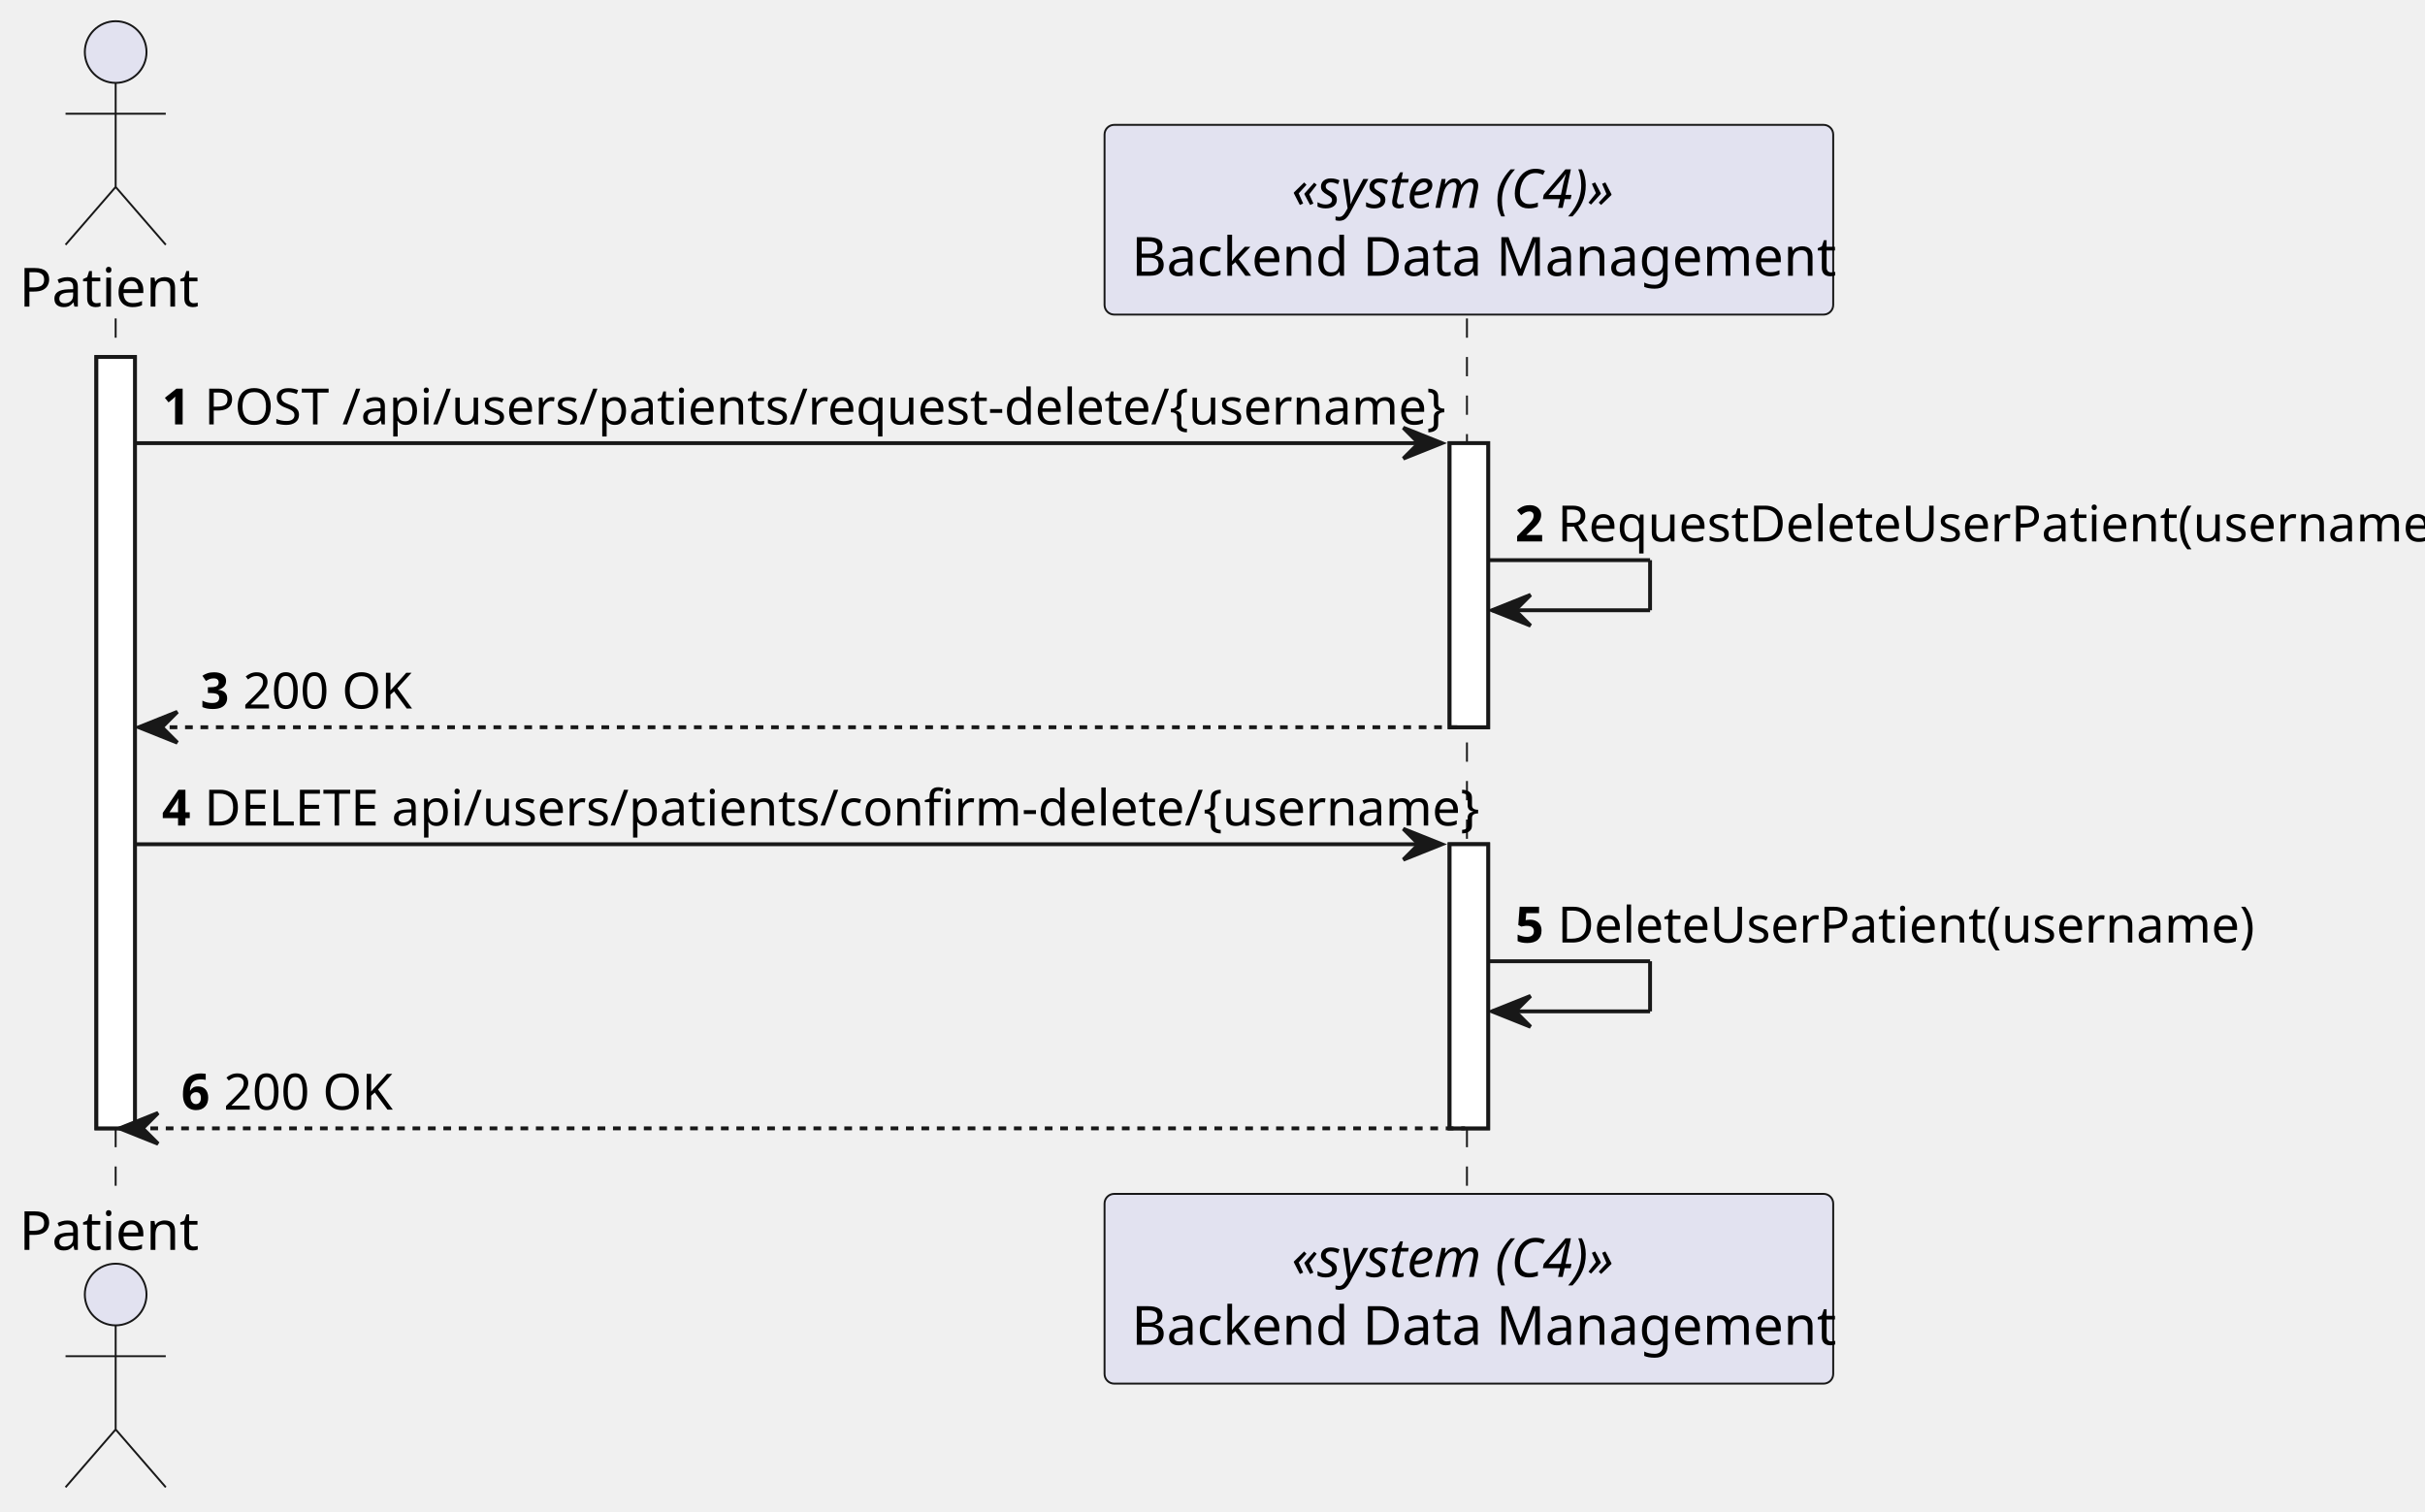
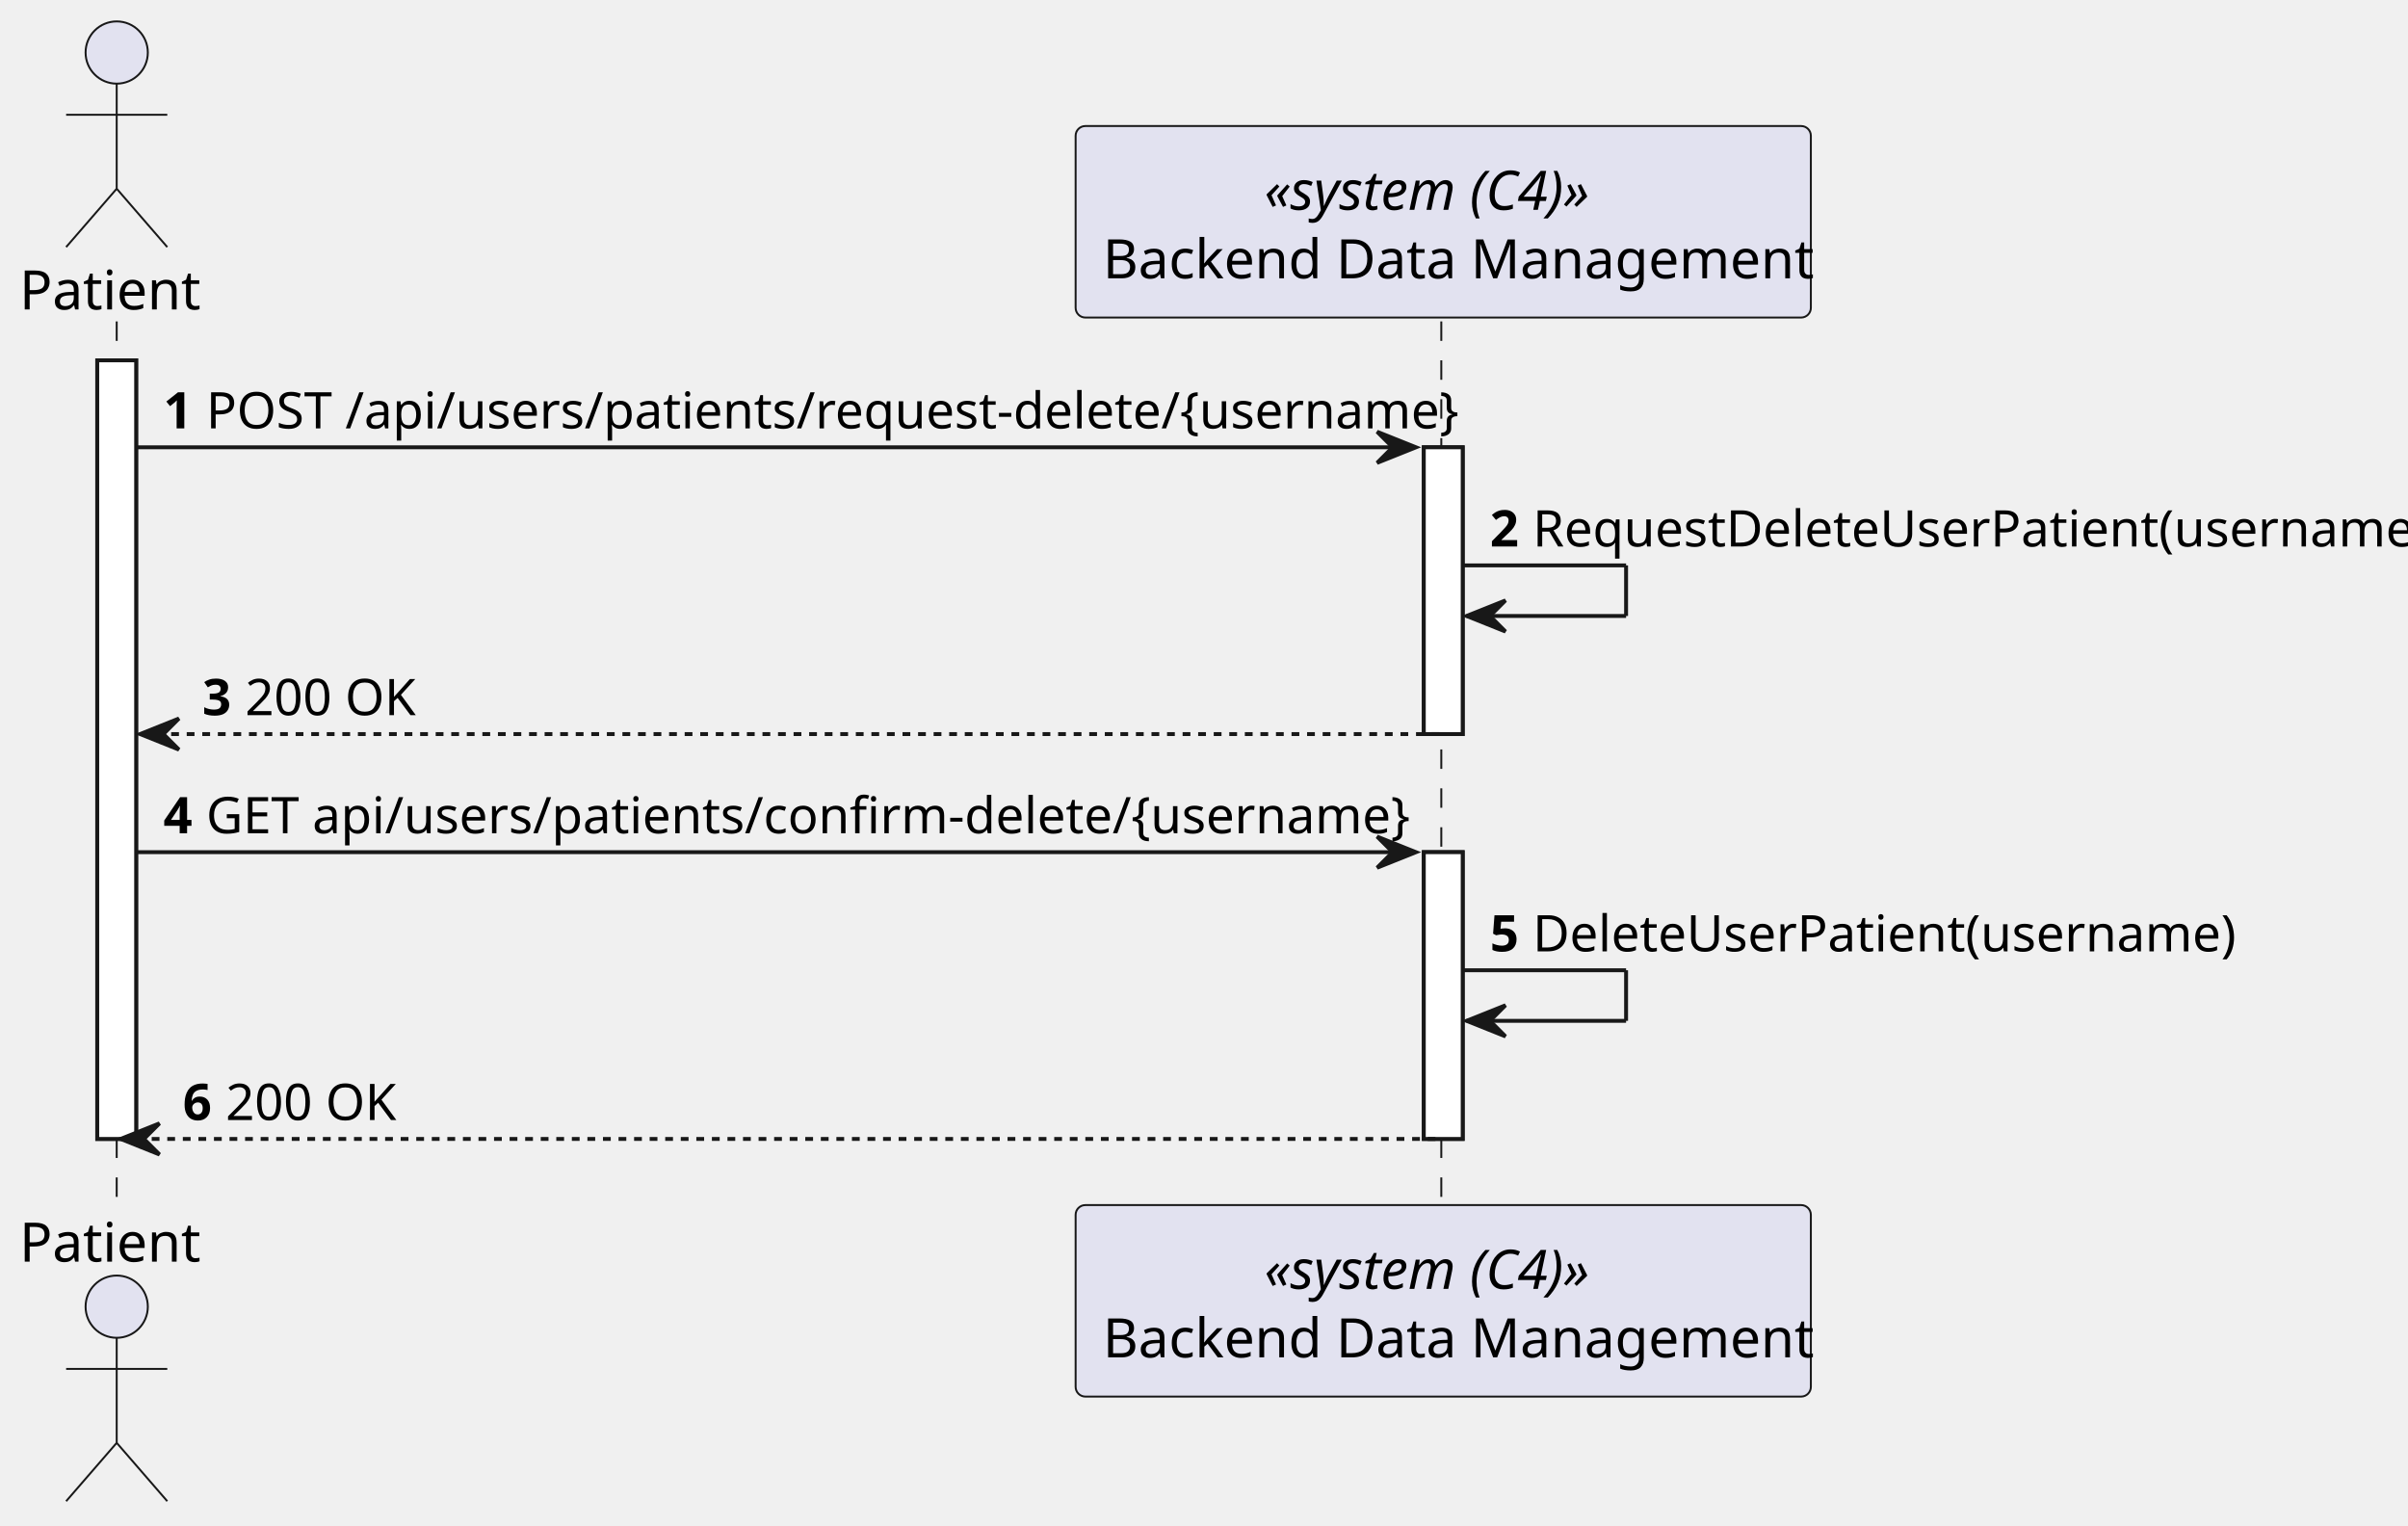
- <svg xmlns="http://www.w3.org/2000/svg" contentStyleType="text/css" height="392px" preserveAspectRatio="none" style="width:629px;height:392px;background:#FFFFFF;" version="1.1" viewBox="0 0 629 392" width="629px" zoomAndPan="magnify">
+ <svg xmlns="http://www.w3.org/2000/svg" contentStyleType="text/css" height="392px" preserveAspectRatio="none" style="width:619px;height:392px;background:#FFFFFF;" version="1.1" viewBox="0 0 619 392" width="619px" zoomAndPan="magnify">
  <defs />
  <g>
    <rect fill="#FFFFFF" height="200.109" style="stroke:#181818;stroke-width:1.0;" width="10" x="25" y="92.609" />
-     <rect fill="#FFFFFF" height="73.703" style="stroke:#181818;stroke-width:1.0;" width="10" x="376" y="114.961" />
-     <rect fill="#FFFFFF" height="73.703" style="stroke:#181818;stroke-width:1.0;" width="10" x="376" y="219.016" />
+     <rect fill="#FFFFFF" height="73.703" style="stroke:#181818;stroke-width:1.0;" width="10" x="366" y="114.961" />
+     <rect fill="#FFFFFF" height="73.703" style="stroke:#181818;stroke-width:1.0;" width="10" x="366" y="219.016" />
    <line style="stroke:#181818;stroke-width:0.5;stroke-dasharray:5.0,5.0;" x1="30" x2="30" y1="82.609" y2="310.719" />
-     <line style="stroke:#181818;stroke-width:0.5;stroke-dasharray:5.0,5.0;" x1="380.5" x2="380.5" y1="82.609" y2="310.719" />
+     <line style="stroke:#181818;stroke-width:0.5;stroke-dasharray:5.0,5.0;" x1="370.5" x2="370.5" y1="82.609" y2="310.719" />
    <text fill="#000000" font-family="sans-serif" font-size="14" lengthAdjust="spacing" textLength="44" x="5" y="79.533">Patient</text>
    <ellipse cx="30" cy="13.5" fill="#E2E2F0" rx="8" ry="8" style="stroke:#181818;stroke-width:0.5;" />
    <path d="M30,21.5 L30,48.5 M17,29.5 L43,29.5 M30,48.5 L17,63.5 M30,48.5 L43,63.5 " fill="none" style="stroke:#181818;stroke-width:0.5;" />
    <text fill="#000000" font-family="sans-serif" font-size="14" lengthAdjust="spacing" textLength="44" x="5" y="324.252">Patient</text>
    <ellipse cx="30" cy="335.828" fill="#E2E2F0" rx="8" ry="8" style="stroke:#181818;stroke-width:0.5;" />
    <path d="M30,343.828 L30,370.828 M17,351.828 L43,351.828 M30,370.828 L17,385.828 M30,370.828 L43,385.828 " fill="none" style="stroke:#181818;stroke-width:0.5;" />
-     <rect fill="#E2E2F0" height="49.219" rx="2.5" ry="2.5" style="stroke:#181818;stroke-width:0.5;" width="189" x="286.5" y="32.391" />
-     <text fill="#000000" font-family="sans-serif" font-size="14" font-style="italic" lengthAdjust="spacing" textLength="92" x="335" y="53.924">«system (C4)»</text>
-     <text fill="#000000" font-family="sans-serif" font-size="14" lengthAdjust="spacing" textLength="175" x="293.5" y="71.533">Backend Data Management</text>
-     <rect fill="#E2E2F0" height="49.219" rx="2.5" ry="2.5" style="stroke:#181818;stroke-width:0.5;" width="189" x="286.5" y="309.719" />
-     <text fill="#000000" font-family="sans-serif" font-size="14" font-style="italic" lengthAdjust="spacing" textLength="92" x="335" y="331.252">«system (C4)»</text>
-     <text fill="#000000" font-family="sans-serif" font-size="14" lengthAdjust="spacing" textLength="175" x="293.5" y="348.861">Backend Data Management</text>
+     <rect fill="#E2E2F0" height="49.219" rx="2.5" ry="2.5" style="stroke:#181818;stroke-width:0.5;" width="189" x="276.5" y="32.391" />
+     <text fill="#000000" font-family="sans-serif" font-size="14" font-style="italic" lengthAdjust="spacing" textLength="92" x="325" y="53.924">«system (C4)»</text>
+     <text fill="#000000" font-family="sans-serif" font-size="14" lengthAdjust="spacing" textLength="175" x="283.5" y="71.533">Backend Data Management</text>
+     <rect fill="#E2E2F0" height="49.219" rx="2.5" ry="2.5" style="stroke:#181818;stroke-width:0.5;" width="189" x="276.5" y="309.719" />
+     <text fill="#000000" font-family="sans-serif" font-size="14" font-style="italic" lengthAdjust="spacing" textLength="92" x="325" y="331.252">«system (C4)»</text>
+     <text fill="#000000" font-family="sans-serif" font-size="14" lengthAdjust="spacing" textLength="175" x="283.5" y="348.861">Backend Data Management</text>
    <rect fill="#FFFFFF" height="200.109" style="stroke:#181818;stroke-width:1.0;" width="10" x="25" y="92.609" />
-     <rect fill="#FFFFFF" height="73.703" style="stroke:#181818;stroke-width:1.0;" width="10" x="376" y="114.961" />
-     <rect fill="#FFFFFF" height="73.703" style="stroke:#181818;stroke-width:1.0;" width="10" x="376" y="219.016" />
-     <polygon fill="#181818" points="364,110.961,374,114.961,364,118.961,368,114.961" style="stroke:#181818;stroke-width:1.0;" />
-     <line style="stroke:#181818;stroke-width:1.0;" x1="35" x2="370" y1="114.961" y2="114.961" />
+     <rect fill="#FFFFFF" height="73.703" style="stroke:#181818;stroke-width:1.0;" width="10" x="366" y="114.961" />
+     <rect fill="#FFFFFF" height="73.703" style="stroke:#181818;stroke-width:1.0;" width="10" x="366" y="219.016" />
+     <polygon fill="#181818" points="354,110.961,364,114.961,354,118.961,358,114.961" style="stroke:#181818;stroke-width:1.0;" />
+     <line style="stroke:#181818;stroke-width:1.0;" x1="35" x2="360" y1="114.961" y2="114.961" />
    <text fill="#000000" font-family="sans-serif" font-size="13" font-weight="bold" lengthAdjust="spacing" textLength="7" x="42" y="110.105">1</text>
    <text fill="#000000" font-family="sans-serif" font-size="13" lengthAdjust="spacing" textLength="301" x="53" y="110.105">POST /api/users/patients/request-delete/{username}</text>
-     <line style="stroke:#181818;stroke-width:1.0;" x1="386" x2="428" y1="145.312" y2="145.312" />
-     <line style="stroke:#181818;stroke-width:1.0;" x1="428" x2="428" y1="145.312" y2="158.312" />
-     <line style="stroke:#181818;stroke-width:1.0;" x1="387" x2="428" y1="158.312" y2="158.312" />
-     <polygon fill="#181818" points="397,154.312,387,158.312,397,162.312,393,158.312" style="stroke:#181818;stroke-width:1.0;" />
-     <text fill="#000000" font-family="sans-serif" font-size="13" font-weight="bold" lengthAdjust="spacing" textLength="7" x="393" y="140.456">2</text>
-     <text fill="#000000" font-family="sans-serif" font-size="13" lengthAdjust="spacing" textLength="218" x="404" y="140.456">RequestDeleteUserPatient(username)</text>
+     <line style="stroke:#181818;stroke-width:1.0;" x1="376" x2="418" y1="145.312" y2="145.312" />
+     <line style="stroke:#181818;stroke-width:1.0;" x1="418" x2="418" y1="145.312" y2="158.312" />
+     <line style="stroke:#181818;stroke-width:1.0;" x1="377" x2="418" y1="158.312" y2="158.312" />
+     <polygon fill="#181818" points="387,154.312,377,158.312,387,162.312,383,158.312" style="stroke:#181818;stroke-width:1.0;" />
+     <text fill="#000000" font-family="sans-serif" font-size="13" font-weight="bold" lengthAdjust="spacing" textLength="7" x="383" y="140.456">2</text>
+     <text fill="#000000" font-family="sans-serif" font-size="13" lengthAdjust="spacing" textLength="218" x="394" y="140.456">RequestDeleteUserPatient(username)</text>
    <polygon fill="#181818" points="46,184.664,36,188.664,46,192.664,42,188.664" style="stroke:#181818;stroke-width:1.0;" />
-     <line style="stroke:#181818;stroke-width:1.0;stroke-dasharray:2.0,2.0;" x1="40" x2="380" y1="188.664" y2="188.664" />
+     <line style="stroke:#181818;stroke-width:1.0;stroke-dasharray:2.0,2.0;" x1="40" x2="370" y1="188.664" y2="188.664" />
    <text fill="#000000" font-family="sans-serif" font-size="13" font-weight="bold" lengthAdjust="spacing" textLength="7" x="52" y="183.808">3</text>
    <text fill="#000000" font-family="sans-serif" font-size="13" lengthAdjust="spacing" textLength="44" x="63" y="183.808">200 OK</text>
-     <polygon fill="#181818" points="364,215.016,374,219.016,364,223.016,368,219.016" style="stroke:#181818;stroke-width:1.0;" />
-     <line style="stroke:#181818;stroke-width:1.0;" x1="35" x2="370" y1="219.016" y2="219.016" />
+     <polygon fill="#181818" points="354,215.016,364,219.016,354,223.016,358,219.016" style="stroke:#181818;stroke-width:1.0;" />
+     <line style="stroke:#181818;stroke-width:1.0;" x1="35" x2="360" y1="219.016" y2="219.016" />
    <text fill="#000000" font-family="sans-serif" font-size="13" font-weight="bold" lengthAdjust="spacing" textLength="7" x="42" y="214.159">4</text>
-     <text fill="#000000" font-family="sans-serif" font-size="13" lengthAdjust="spacing" textLength="311" x="53" y="214.159">DELETE api/users/patients/confirm-delete/{username}</text>
-     <line style="stroke:#181818;stroke-width:1.0;" x1="386" x2="428" y1="249.367" y2="249.367" />
-     <line style="stroke:#181818;stroke-width:1.0;" x1="428" x2="428" y1="249.367" y2="262.367" />
-     <line style="stroke:#181818;stroke-width:1.0;" x1="387" x2="428" y1="262.367" y2="262.367" />
-     <polygon fill="#181818" points="397,258.367,387,262.367,397,266.367,393,262.367" style="stroke:#181818;stroke-width:1.0;" />
-     <text fill="#000000" font-family="sans-serif" font-size="13" font-weight="bold" lengthAdjust="spacing" textLength="7" x="393" y="244.511">5</text>
-     <text fill="#000000" font-family="sans-serif" font-size="13" lengthAdjust="spacing" textLength="170" x="404" y="244.511">DeleteUserPatient(username)</text>
+     <text fill="#000000" font-family="sans-serif" font-size="13" lengthAdjust="spacing" textLength="287" x="53" y="214.159">GET api/users/patients/confirm-delete/{username}</text>
+     <line style="stroke:#181818;stroke-width:1.0;" x1="376" x2="418" y1="249.367" y2="249.367" />
+     <line style="stroke:#181818;stroke-width:1.0;" x1="418" x2="418" y1="249.367" y2="262.367" />
+     <line style="stroke:#181818;stroke-width:1.0;" x1="377" x2="418" y1="262.367" y2="262.367" />
+     <polygon fill="#181818" points="387,258.367,377,262.367,387,266.367,383,262.367" style="stroke:#181818;stroke-width:1.0;" />
+     <text fill="#000000" font-family="sans-serif" font-size="13" font-weight="bold" lengthAdjust="spacing" textLength="7" x="383" y="244.511">5</text>
+     <text fill="#000000" font-family="sans-serif" font-size="13" lengthAdjust="spacing" textLength="170" x="394" y="244.511">DeleteUserPatient(username)</text>
    <polygon fill="#181818" points="41,288.719,31,292.719,41,296.719,37,292.719" style="stroke:#181818;stroke-width:1.0;" />
-     <line style="stroke:#181818;stroke-width:1.0;stroke-dasharray:2.0,2.0;" x1="35" x2="380" y1="292.719" y2="292.719" />
+     <line style="stroke:#181818;stroke-width:1.0;stroke-dasharray:2.0,2.0;" x1="35" x2="370" y1="292.719" y2="292.719" />
    <text fill="#000000" font-family="sans-serif" font-size="13" font-weight="bold" lengthAdjust="spacing" textLength="7" x="47" y="287.862">6</text>
    <text fill="#000000" font-family="sans-serif" font-size="13" lengthAdjust="spacing" textLength="44" x="58" y="287.862">200 OK</text>
  </g>
</svg>
